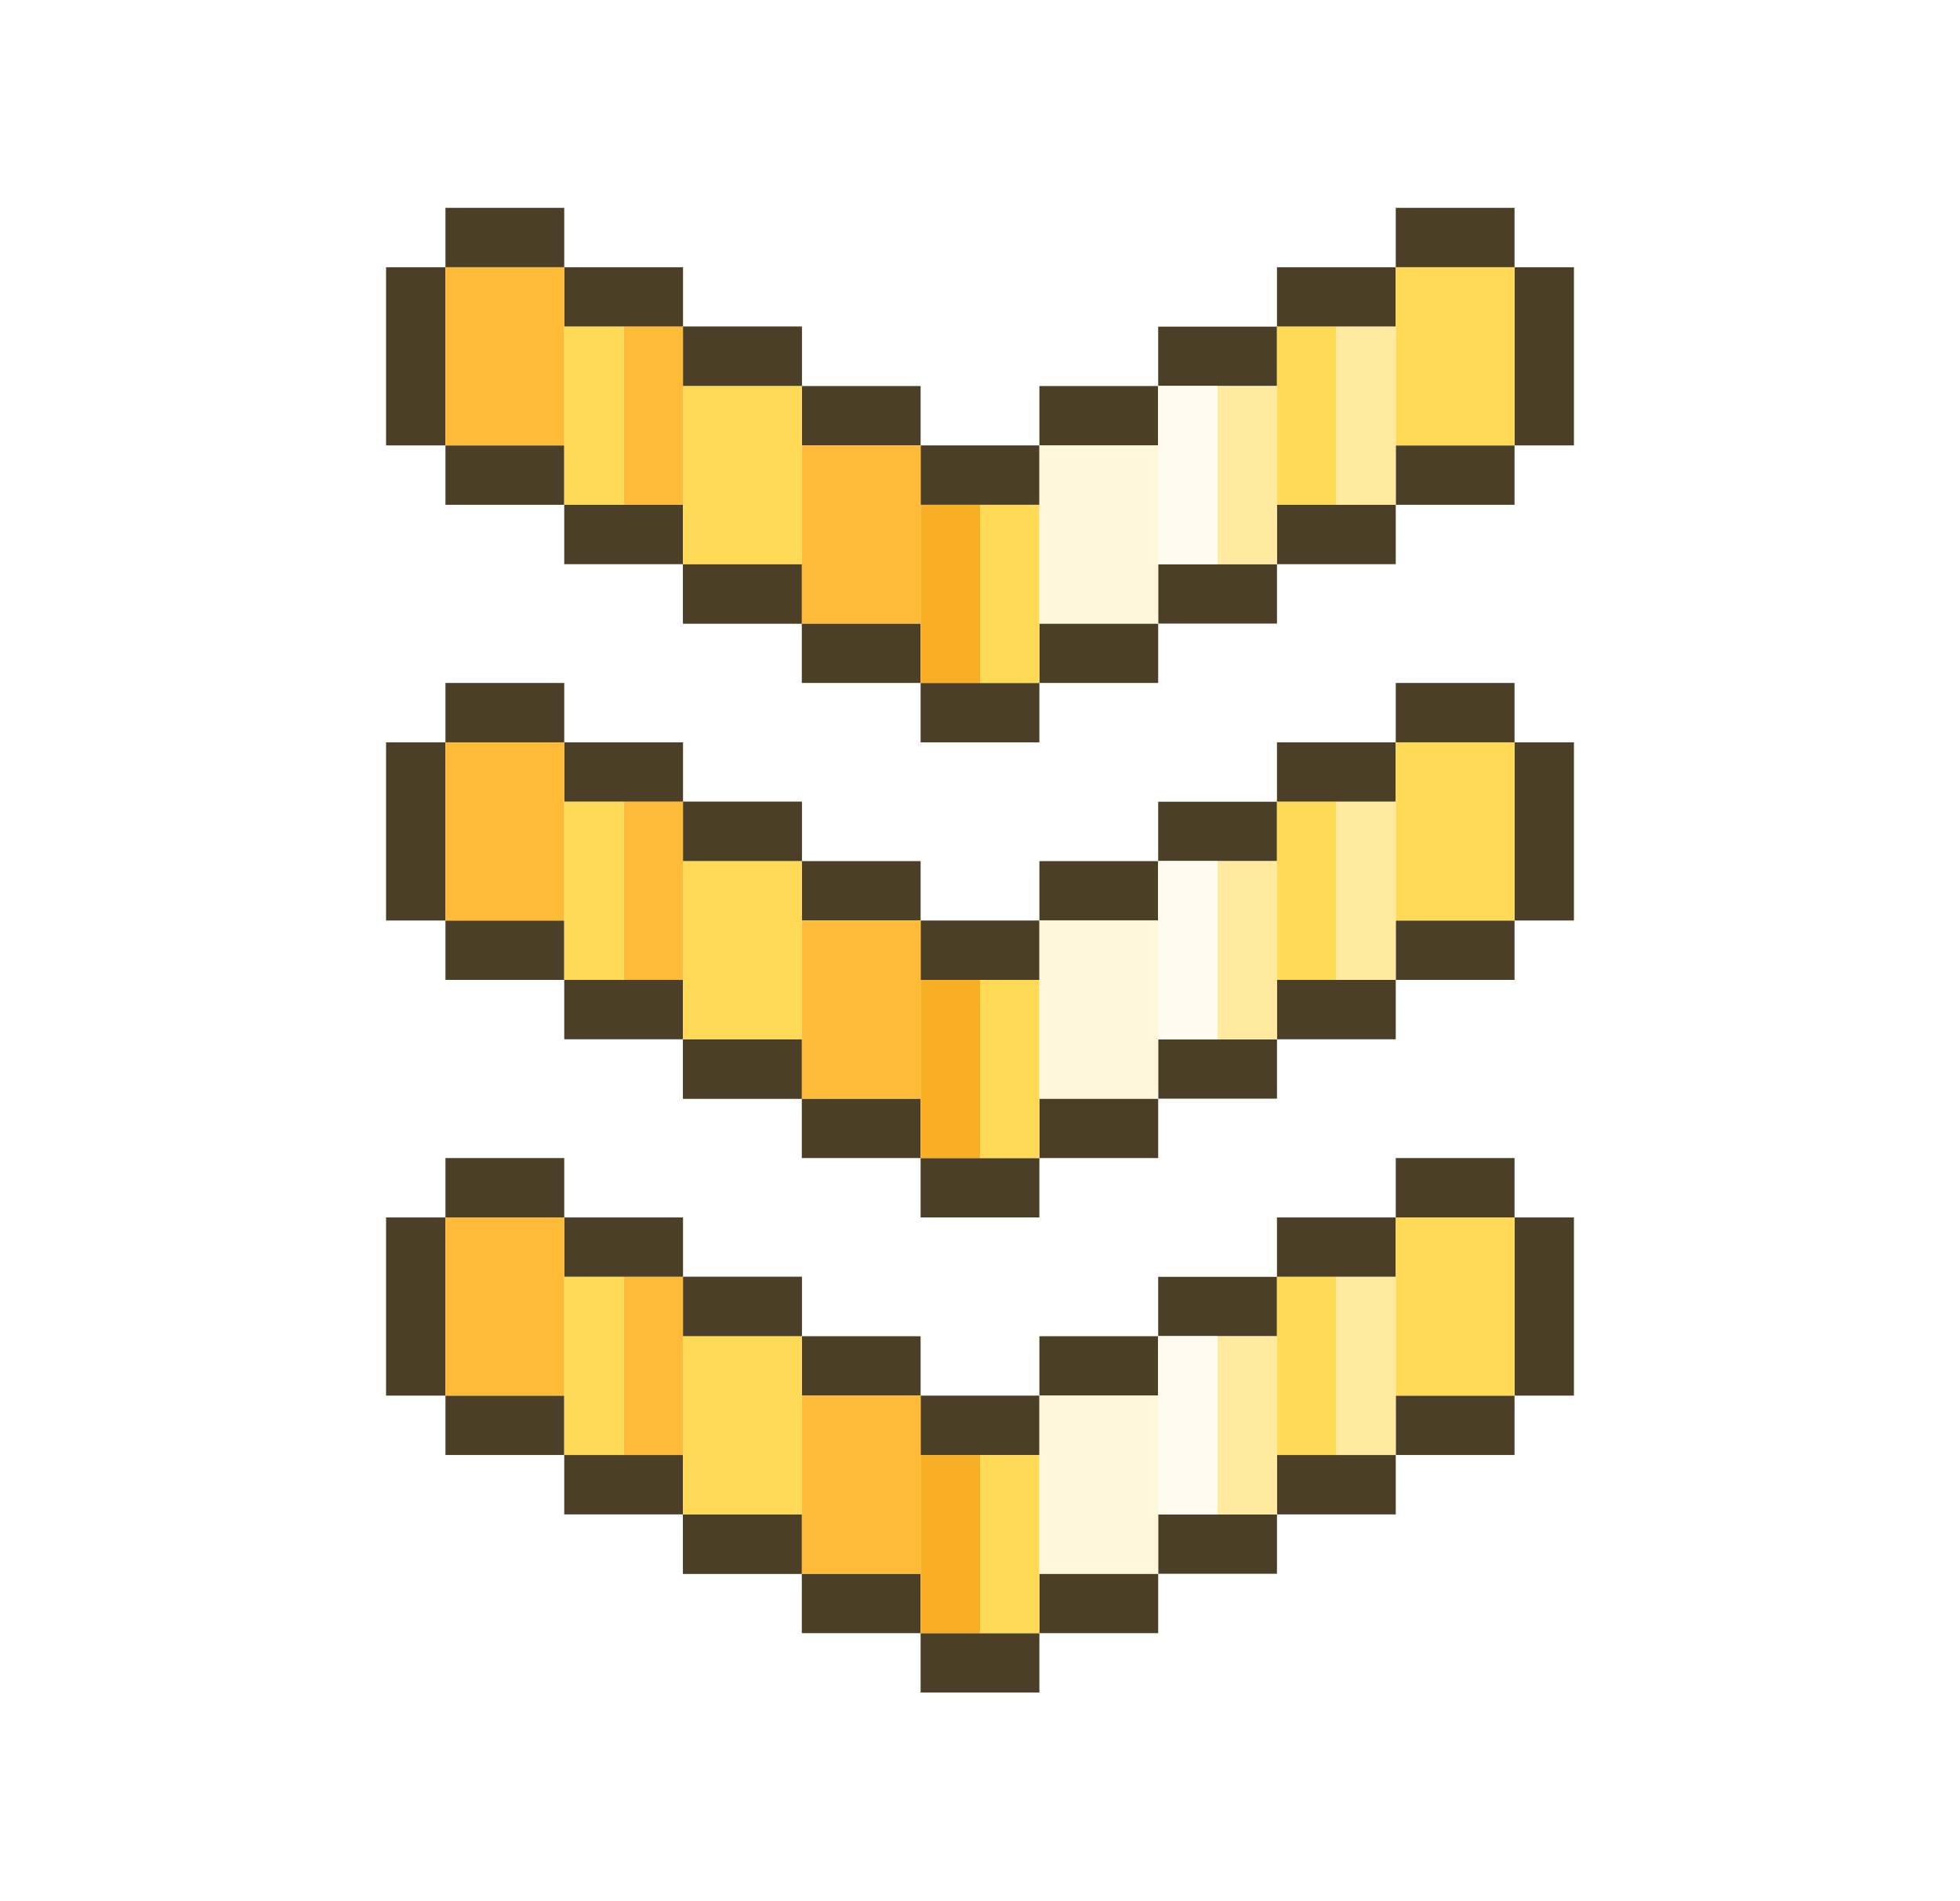
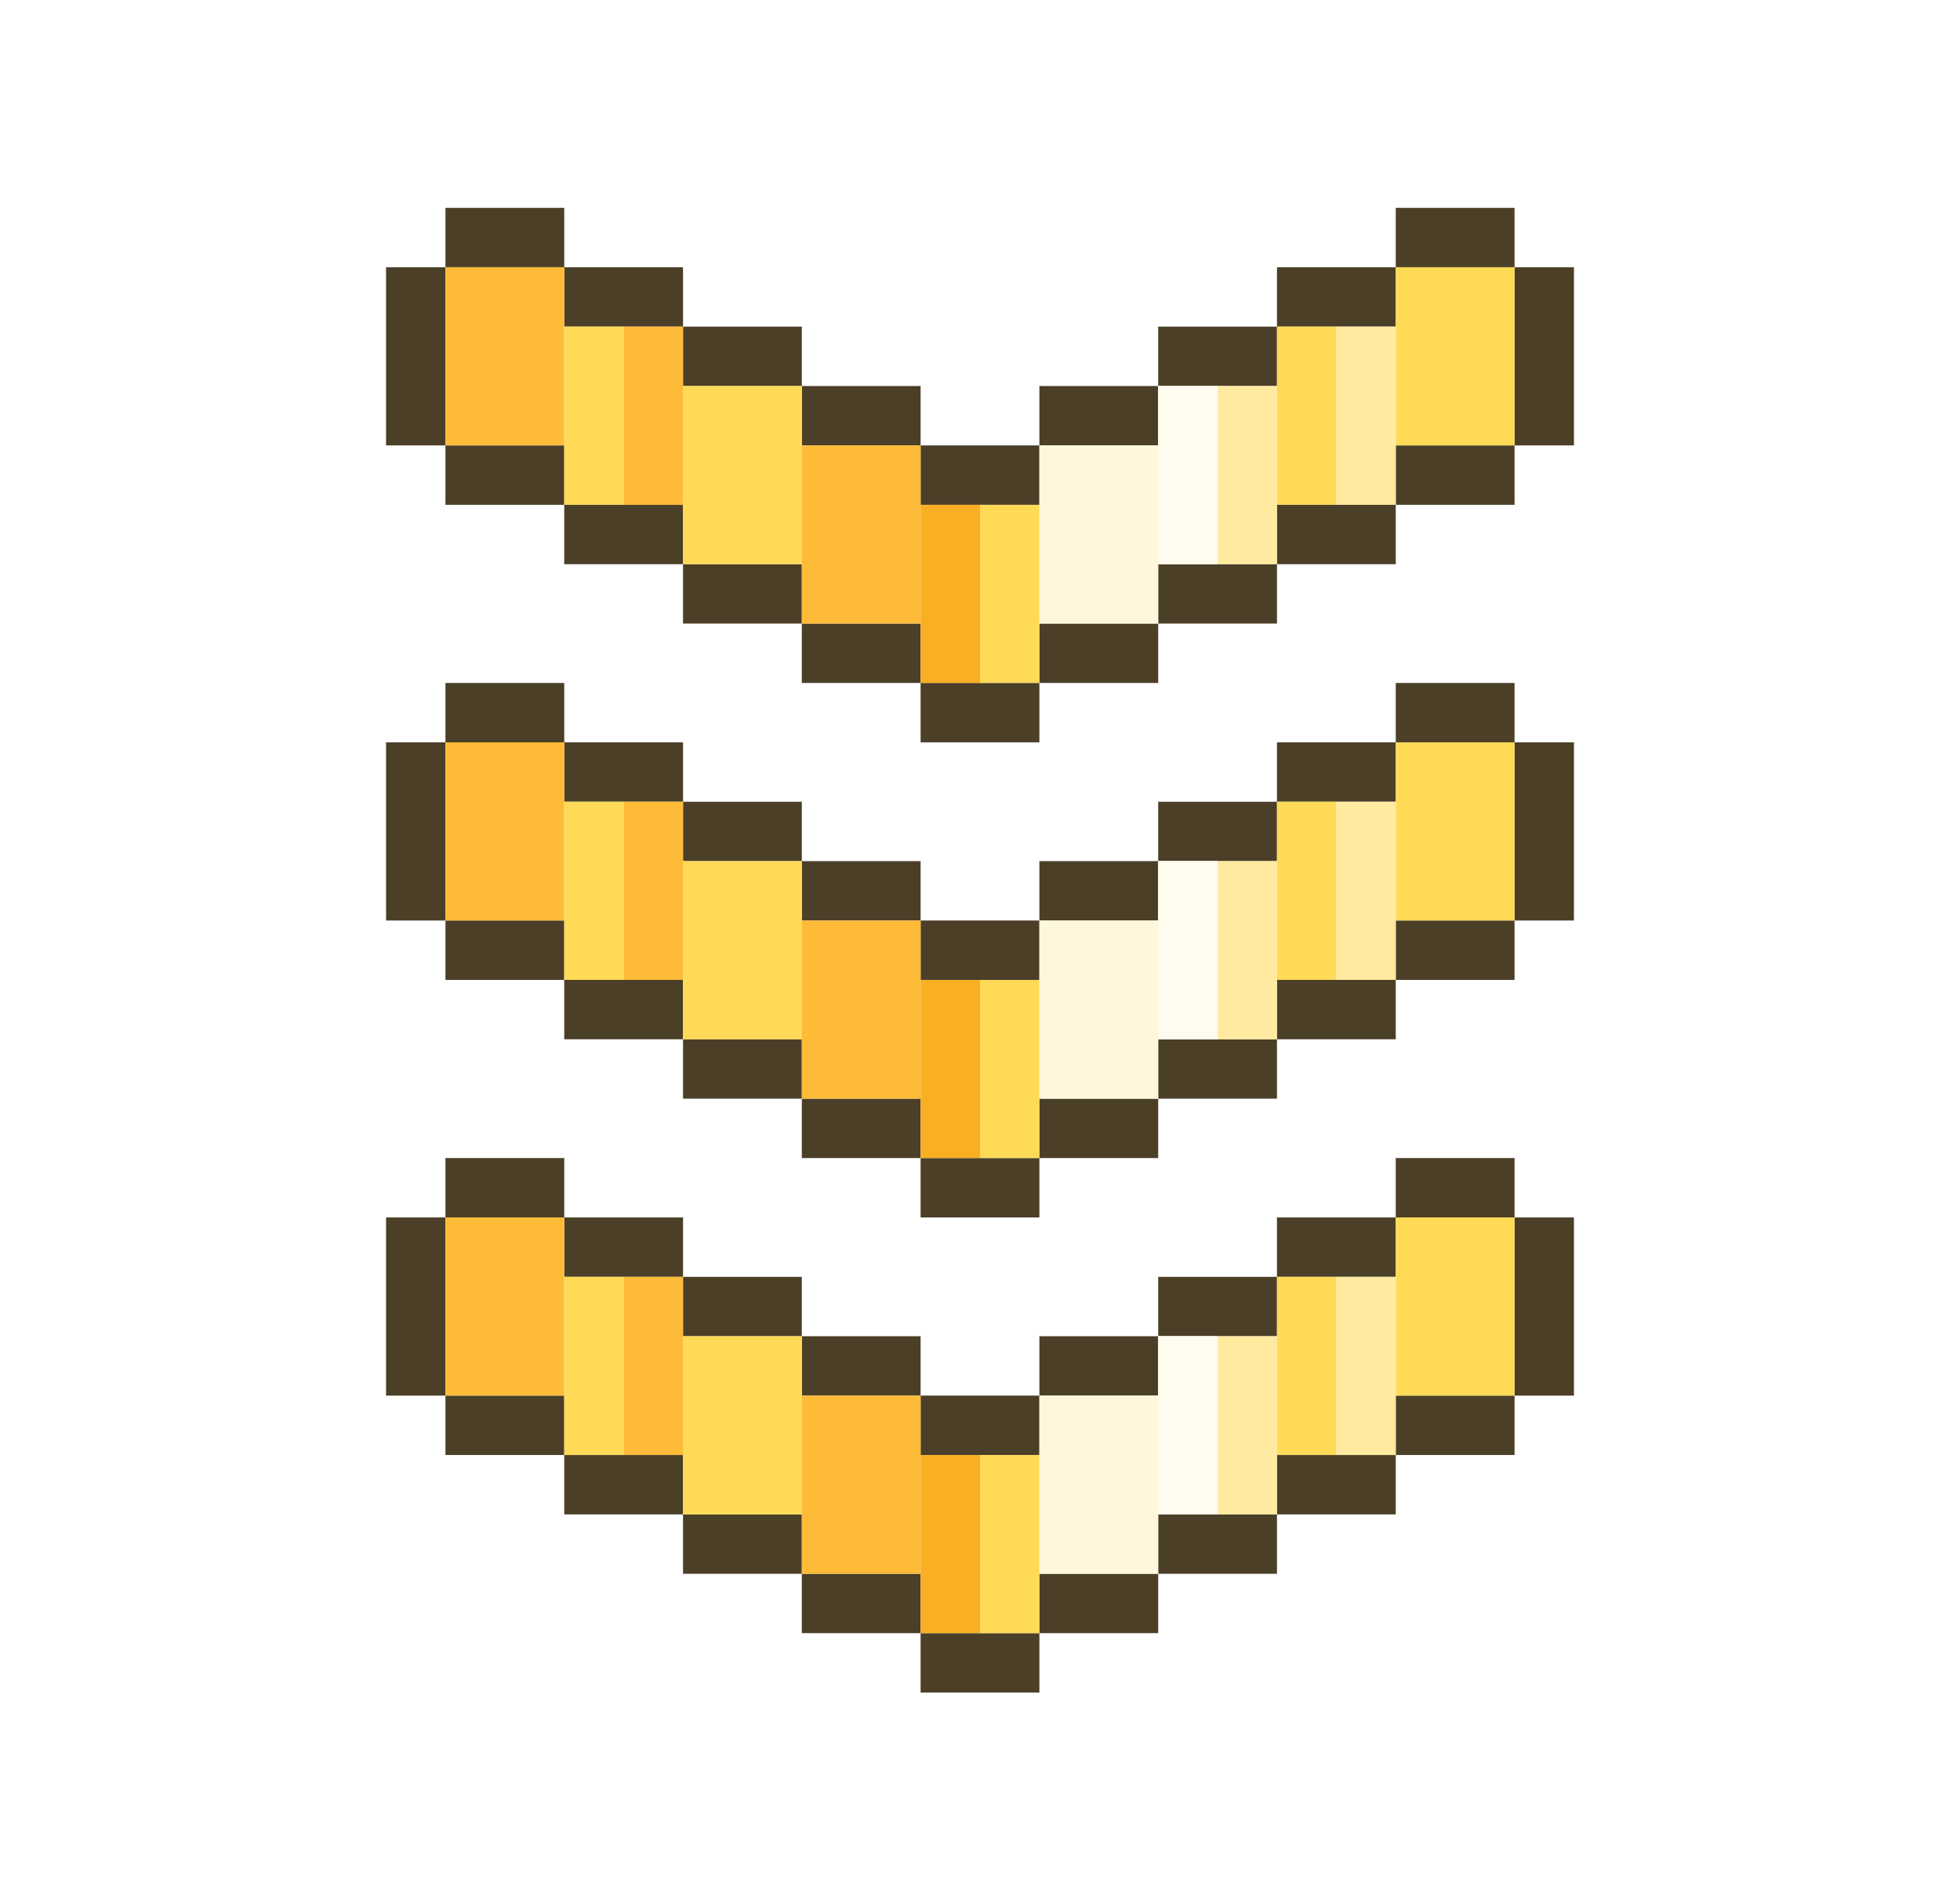
- <svg xmlns="http://www.w3.org/2000/svg" width="33" height="32" viewBox="0 0 33 32" fill="none">
-   <path d="M7.5 4H9.5" stroke="#4B3F28" />
-   <path d="M23.5 4H25.5" stroke="#4B3F28" />
-   <path d="M9.5 5H11.5" stroke="#4B3F28" />
-   <path d="M21.5 5H23.5" stroke="#4B3F28" />
-   <path d="M11.5 6H13.5" stroke="#4B3F28" />
-   <path d="M11.5 6H13.5" stroke="#4B3F28" />
-   <path d="M19.5 6H21.5" stroke="#4B3F28" />
-   <path d="M15.5 8H17.5" stroke="#4B3F28" />
-   <path d="M13.5 7H15.5" stroke="#4B3F28" />
-   <path d="M17.5 7H19.5" stroke="#4B3F28" />
-   <path d="M7.5 8H9.5" stroke="#4B3F28" />
-   <path d="M23.5 8H25.5" stroke="#4B3F28" />
-   <path d="M9.5 9H11.5" stroke="#4B3F28" />
-   <path d="M21.5 9H23.5" stroke="#4B3F28" />
-   <path d="M11.5 10H13.5" stroke="#4B3F28" />
-   <path d="M11.5 10H13.5" stroke="#4B3F28" />
-   <path d="M19.5 10H21.5" stroke="#4B3F28" />
-   <path d="M15.5 12H17.5" stroke="#4B3F28" />
-   <path d="M13.5 11H15.5" stroke="#4B3F28" />
-   <path d="M17.5 11H19.5" stroke="#4B3F28" />
-   <path d="M7 4.5V7.5" stroke="#4B3F28" />
-   <path d="M26 4.5V7.5" stroke="#4B3F28" />
-   <path d="M25.5 4.5H23.5V7.5H25.5V4.5Z" fill="#FFDA57" />
-   <path d="M13.5 6.5H11.5V9.5H13.5V6.5Z" fill="#FFDA57" />
-   <path d="M9.5 4.5H7.5V7.5H9.5V4.5Z" fill="#FEBB38" />
-   <path d="M15.5 7.5H13.5V10.5H15.5V7.5Z" fill="#FEBB38" />
-   <path d="M16.5 8.5H15.5V11.5H16.5V8.5Z" fill="#F8AF23" />
-   <path d="M11.5 5.5H10.5V8.5H11.5V5.5Z" fill="#FEBB38" />
-   <path d="M10.5 5.5H9.5V8.5H10.5V5.5Z" fill="#FFDA57" />
-   <path d="M22.5 5.5H21.5V8.5H22.5V5.5Z" fill="#FFDA57" />
-   <path d="M17.5 8.5H16.5V11.5H17.5V8.5Z" fill="#FFDA57" />
-   <path d="M23.5 5.5H22.5V8.5H23.5V7V5.5Z" fill="#FFEAA0" />
-   <path d="M21.5 6.5H20.5V9.5H21.5V8V6.5Z" fill="#FFEAA0" />
-   <path d="M20.5 6.5H19.5V9.5H20.5V8V6.5Z" fill="#FFFBEE" />
-   <path d="M20.5 6.5H19.5V9.5H20.5V8V6.5Z" fill="#FFFBEE" />
-   <path d="M19.5 7.5H17.5V10.5H19.5V9V7.5Z" fill="#FFF7DB" />
-   <path d="M7.5 20H9.5" stroke="#4B3F28" />
-   <path d="M23.5 20H25.5" stroke="#4B3F28" />
-   <path d="M9.5 21H11.5" stroke="#4B3F28" />
-   <path d="M21.5 21H23.5" stroke="#4B3F28" />
-   <path d="M11.5 22H13.5" stroke="#4B3F28" />
-   <path d="M11.5 22H13.5" stroke="#4B3F28" />
-   <path d="M19.5 22H21.5" stroke="#4B3F28" />
-   <path d="M15.5 24H17.5" stroke="#4B3F28" />
-   <path d="M13.5 23H15.5" stroke="#4B3F28" />
-   <path d="M17.5 23H19.5" stroke="#4B3F28" />
-   <path d="M7.5 24H9.5" stroke="#4B3F28" />
-   <path d="M23.5 24H25.5" stroke="#4B3F28" />
-   <path d="M9.5 25H11.5" stroke="#4B3F28" />
-   <path d="M21.5 25H23.5" stroke="#4B3F28" />
-   <path d="M11.5 26H13.5" stroke="#4B3F28" />
-   <path d="M11.5 26H13.5" stroke="#4B3F28" />
-   <path d="M19.5 26H21.5" stroke="#4B3F28" />
-   <path d="M15.5 28H17.5" stroke="#4B3F28" />
-   <path d="M13.5 27H15.5" stroke="#4B3F28" />
-   <path d="M17.5 27H19.5" stroke="#4B3F28" />
-   <path d="M7 20.5V23.5" stroke="#4B3F28" />
-   <path d="M26 20.5V23.5" stroke="#4B3F28" />
-   <path d="M25.5 20.5H23.5V23.5H25.5V20.5Z" fill="#FFDA57" />
-   <path d="M13.5 22.5H11.5V25.5H13.5V22.5Z" fill="#FFDA57" />
-   <path d="M9.5 20.5H7.5V23.5H9.5V20.5Z" fill="#FEBB38" />
-   <path d="M15.5 23.5H13.5V26.5H15.5V23.5Z" fill="#FEBB38" />
-   <path d="M16.5 24.5H15.5V27.5H16.5V24.5Z" fill="#F8AF23" />
-   <path d="M11.5 21.5H10.5V24.5H11.5V21.5Z" fill="#FEBB38" />
-   <path d="M10.5 21.5H9.5V24.5H10.5V21.5Z" fill="#FFDA57" />
-   <path d="M22.5 21.5H21.5V24.5H22.5V21.5Z" fill="#FFDA57" />
-   <path d="M17.5 24.5H16.5V27.5H17.5V24.5Z" fill="#FFDA57" />
-   <path d="M23.5 21.5H22.5V24.5H23.5V23V21.5Z" fill="#FFEAA0" />
-   <path d="M21.5 22.5H20.5V25.5H21.5V24V22.5Z" fill="#FFEAA0" />
-   <path d="M20.5 22.5H19.5V25.5H20.5V24V22.5Z" fill="#FFFBEE" />
-   <path d="M20.5 22.5H19.5V25.5H20.5V24V22.5Z" fill="#FFFBEE" />
-   <path d="M19.5 23.5H17.5V26.5H19.5V25V23.5Z" fill="#FFF7DB" />
-   <path d="M7.5 12H9.5" stroke="#4B3F28" />
-   <path d="M23.5 12H25.5" stroke="#4B3F28" />
-   <path d="M9.5 13H11.5" stroke="#4B3F28" />
-   <path d="M21.5 13H23.5" stroke="#4B3F28" />
-   <path d="M11.5 14H13.5" stroke="#4B3F28" />
-   <path d="M11.5 14H13.5" stroke="#4B3F28" />
-   <path d="M19.5 14H21.5" stroke="#4B3F28" />
-   <path d="M15.5 16H17.5" stroke="#4B3F28" />
-   <path d="M13.5 15H15.5" stroke="#4B3F28" />
-   <path d="M17.5 15H19.5" stroke="#4B3F28" />
-   <path d="M7.5 16H9.5" stroke="#4B3F28" />
-   <path d="M23.5 16H25.5" stroke="#4B3F28" />
-   <path d="M9.5 17H11.5" stroke="#4B3F28" />
-   <path d="M21.5 17H23.5" stroke="#4B3F28" />
-   <path d="M11.5 18H13.5" stroke="#4B3F28" />
-   <path d="M11.5 18H13.5" stroke="#4B3F28" />
-   <path d="M19.5 18H21.5" stroke="#4B3F28" />
-   <path d="M15.5 20H17.5" stroke="#4B3F28" />
-   <path d="M13.5 19H15.5" stroke="#4B3F28" />
-   <path d="M17.5 19H19.5" stroke="#4B3F28" />
-   <path d="M7 12.5V15.5" stroke="#4B3F28" />
-   <path d="M26 12.5V15.5" stroke="#4B3F28" />
-   <path d="M25.5 12.5H23.5V15.5H25.5V12.5Z" fill="#FFDA57" />
-   <path d="M13.5 14.5H11.5V17.5H13.5V14.5Z" fill="#FFDA57" />
-   <path d="M9.5 12.5H7.5V15.5H9.5V12.5Z" fill="#FEBB38" />
-   <path d="M15.5 15.5H13.5V18.5H15.5V15.5Z" fill="#FEBB38" />
-   <path d="M16.5 16.5H15.5V19.5H16.5V16.5Z" fill="#F8AF23" />
-   <path d="M11.5 13.5H10.5V16.5H11.5V13.5Z" fill="#FEBB38" />
-   <path d="M10.5 13.5H9.5V16.5H10.5V13.5Z" fill="#FFDA57" />
-   <path d="M22.5 13.5H21.5V16.5H22.5V13.5Z" fill="#FFDA57" />
-   <path d="M17.5 16.5H16.5V19.5H17.5V16.5Z" fill="#FFDA57" />
-   <path d="M23.5 13.5H22.5V16.5H23.5V15V13.5Z" fill="#FFEAA0" />
-   <path d="M21.5 14.5H20.5V17.5H21.5V16V14.5Z" fill="#FFEAA0" />
-   <path d="M20.5 14.5H19.5V17.5H20.5V16V14.5Z" fill="#FFFBEE" />
-   <path d="M20.5 14.5H19.5V17.5H20.5V16V14.5Z" fill="#FFFBEE" />
-   <path d="M19.5 15.5H17.5V18.5H19.5V17V15.5Z" fill="#FFF7DB" />
+ <svg xmlns="http://www.w3.org/2000/svg" width="33" height="32" fill="none">
+   <path stroke="#4B3F28" d="M7.5 4h2m14 0h2m-16 1h2m10 0h2m-12 1h2m-2 0h2m6 0h2m-6 2h2m-4-1h2m2 0h2m-12 1h2m14 0h2m-16 1h2m10 0h2m-12 1h2m-2 0h2m6 0h2m-6 2h2m-4-1h2m2 0h2M7 4.5v3m19-3v3" />
+   <path fill="#FFDA57" d="M25.5 4.5h-2v3h2v-3Zm-12 2h-2v3h2v-3Z" />
+   <path fill="#FEBB38" d="M9.5 4.5h-2v3h2v-3Zm6 3h-2v3h2v-3Z" />
+   <path fill="#F8AF23" d="M16.5 8.5h-1v3h1v-3Z" />
+   <path fill="#FEBB38" d="M11.5 5.5h-1v3h1v-3Z" />
+   <path fill="#FFDA57" d="M10.5 5.5h-1v3h1v-3Zm12 0h-1v3h1v-3Zm-5 3h-1v3h1v-3Z" />
+   <path fill="#FFEAA0" d="M23.5 5.5h-1v3h1v-3Zm-2 1h-1v3h1v-3Z" />
+   <path fill="#FFFBEE" d="M20.5 6.5h-1v3h1v-3Z" />
+   <path fill="#FFFBEE" d="M20.5 6.5h-1v3h1v-3Z" />
+   <path fill="#FFF7DB" d="M19.5 7.5h-2v3h2v-3Z" />
+   <path stroke="#4B3F28" d="M7.5 20h2m14 0h2m-16 1h2m10 0h2m-12 1h2m-2 0h2m6 0h2m-6 2h2m-4-1h2m2 0h2m-12 1h2m14 0h2m-16 1h2m10 0h2m-12 1h2m-2 0h2m6 0h2m-6 2h2m-4-1h2m2 0h2M7 20.5v3m19-3v3" />
+   <path fill="#FFDA57" d="M25.5 20.5h-2v3h2v-3Zm-12 2h-2v3h2v-3Z" />
+   <path fill="#FEBB38" d="M9.5 20.5h-2v3h2v-3Zm6 3h-2v3h2v-3Z" />
+   <path fill="#F8AF23" d="M16.5 24.5h-1v3h1v-3Z" />
+   <path fill="#FEBB38" d="M11.5 21.5h-1v3h1v-3Z" />
+   <path fill="#FFDA57" d="M10.5 21.5h-1v3h1v-3Zm12 0h-1v3h1v-3Zm-5 3h-1v3h1v-3Z" />
+   <path fill="#FFEAA0" d="M23.5 21.5h-1v3h1v-3Zm-2 1h-1v3h1v-3Z" />
+   <path fill="#FFFBEE" d="M20.5 22.5h-1v3h1v-3Z" />
+   <path fill="#FFFBEE" d="M20.5 22.5h-1v3h1v-3Z" />
+   <path fill="#FFF7DB" d="M19.5 23.5h-2v3h2v-3Z" />
+   <path stroke="#4B3F28" d="M7.5 12h2m14 0h2m-16 1h2m10 0h2m-12 1h2m-2 0h2m6 0h2m-6 2h2m-4-1h2m2 0h2m-12 1h2m14 0h2m-16 1h2m10 0h2m-12 1h2m-2 0h2m6 0h2m-6 2h2m-4-1h2m2 0h2M7 12.5v3m19-3v3" />
+   <path fill="#FFDA57" d="M25.5 12.5h-2v3h2v-3Zm-12 2h-2v3h2v-3Z" />
+   <path fill="#FEBB38" d="M9.5 12.5h-2v3h2v-3Zm6 3h-2v3h2v-3Z" />
+   <path fill="#F8AF23" d="M16.5 16.5h-1v3h1v-3Z" />
+   <path fill="#FEBB38" d="M11.5 13.5h-1v3h1v-3Z" />
+   <path fill="#FFDA57" d="M10.5 13.5h-1v3h1v-3Zm12 0h-1v3h1v-3Zm-5 3h-1v3h1v-3Z" />
+   <path fill="#FFEAA0" d="M23.5 13.5h-1v3h1v-3Zm-2 1h-1v3h1v-3Z" />
+   <path fill="#FFFBEE" d="M20.5 14.5h-1v3h1v-3Z" />
+   <path fill="#FFFBEE" d="M20.5 14.5h-1v3h1v-3Z" />
+   <path fill="#FFF7DB" d="M19.5 15.5h-2v3h2v-3Z" />
</svg>
